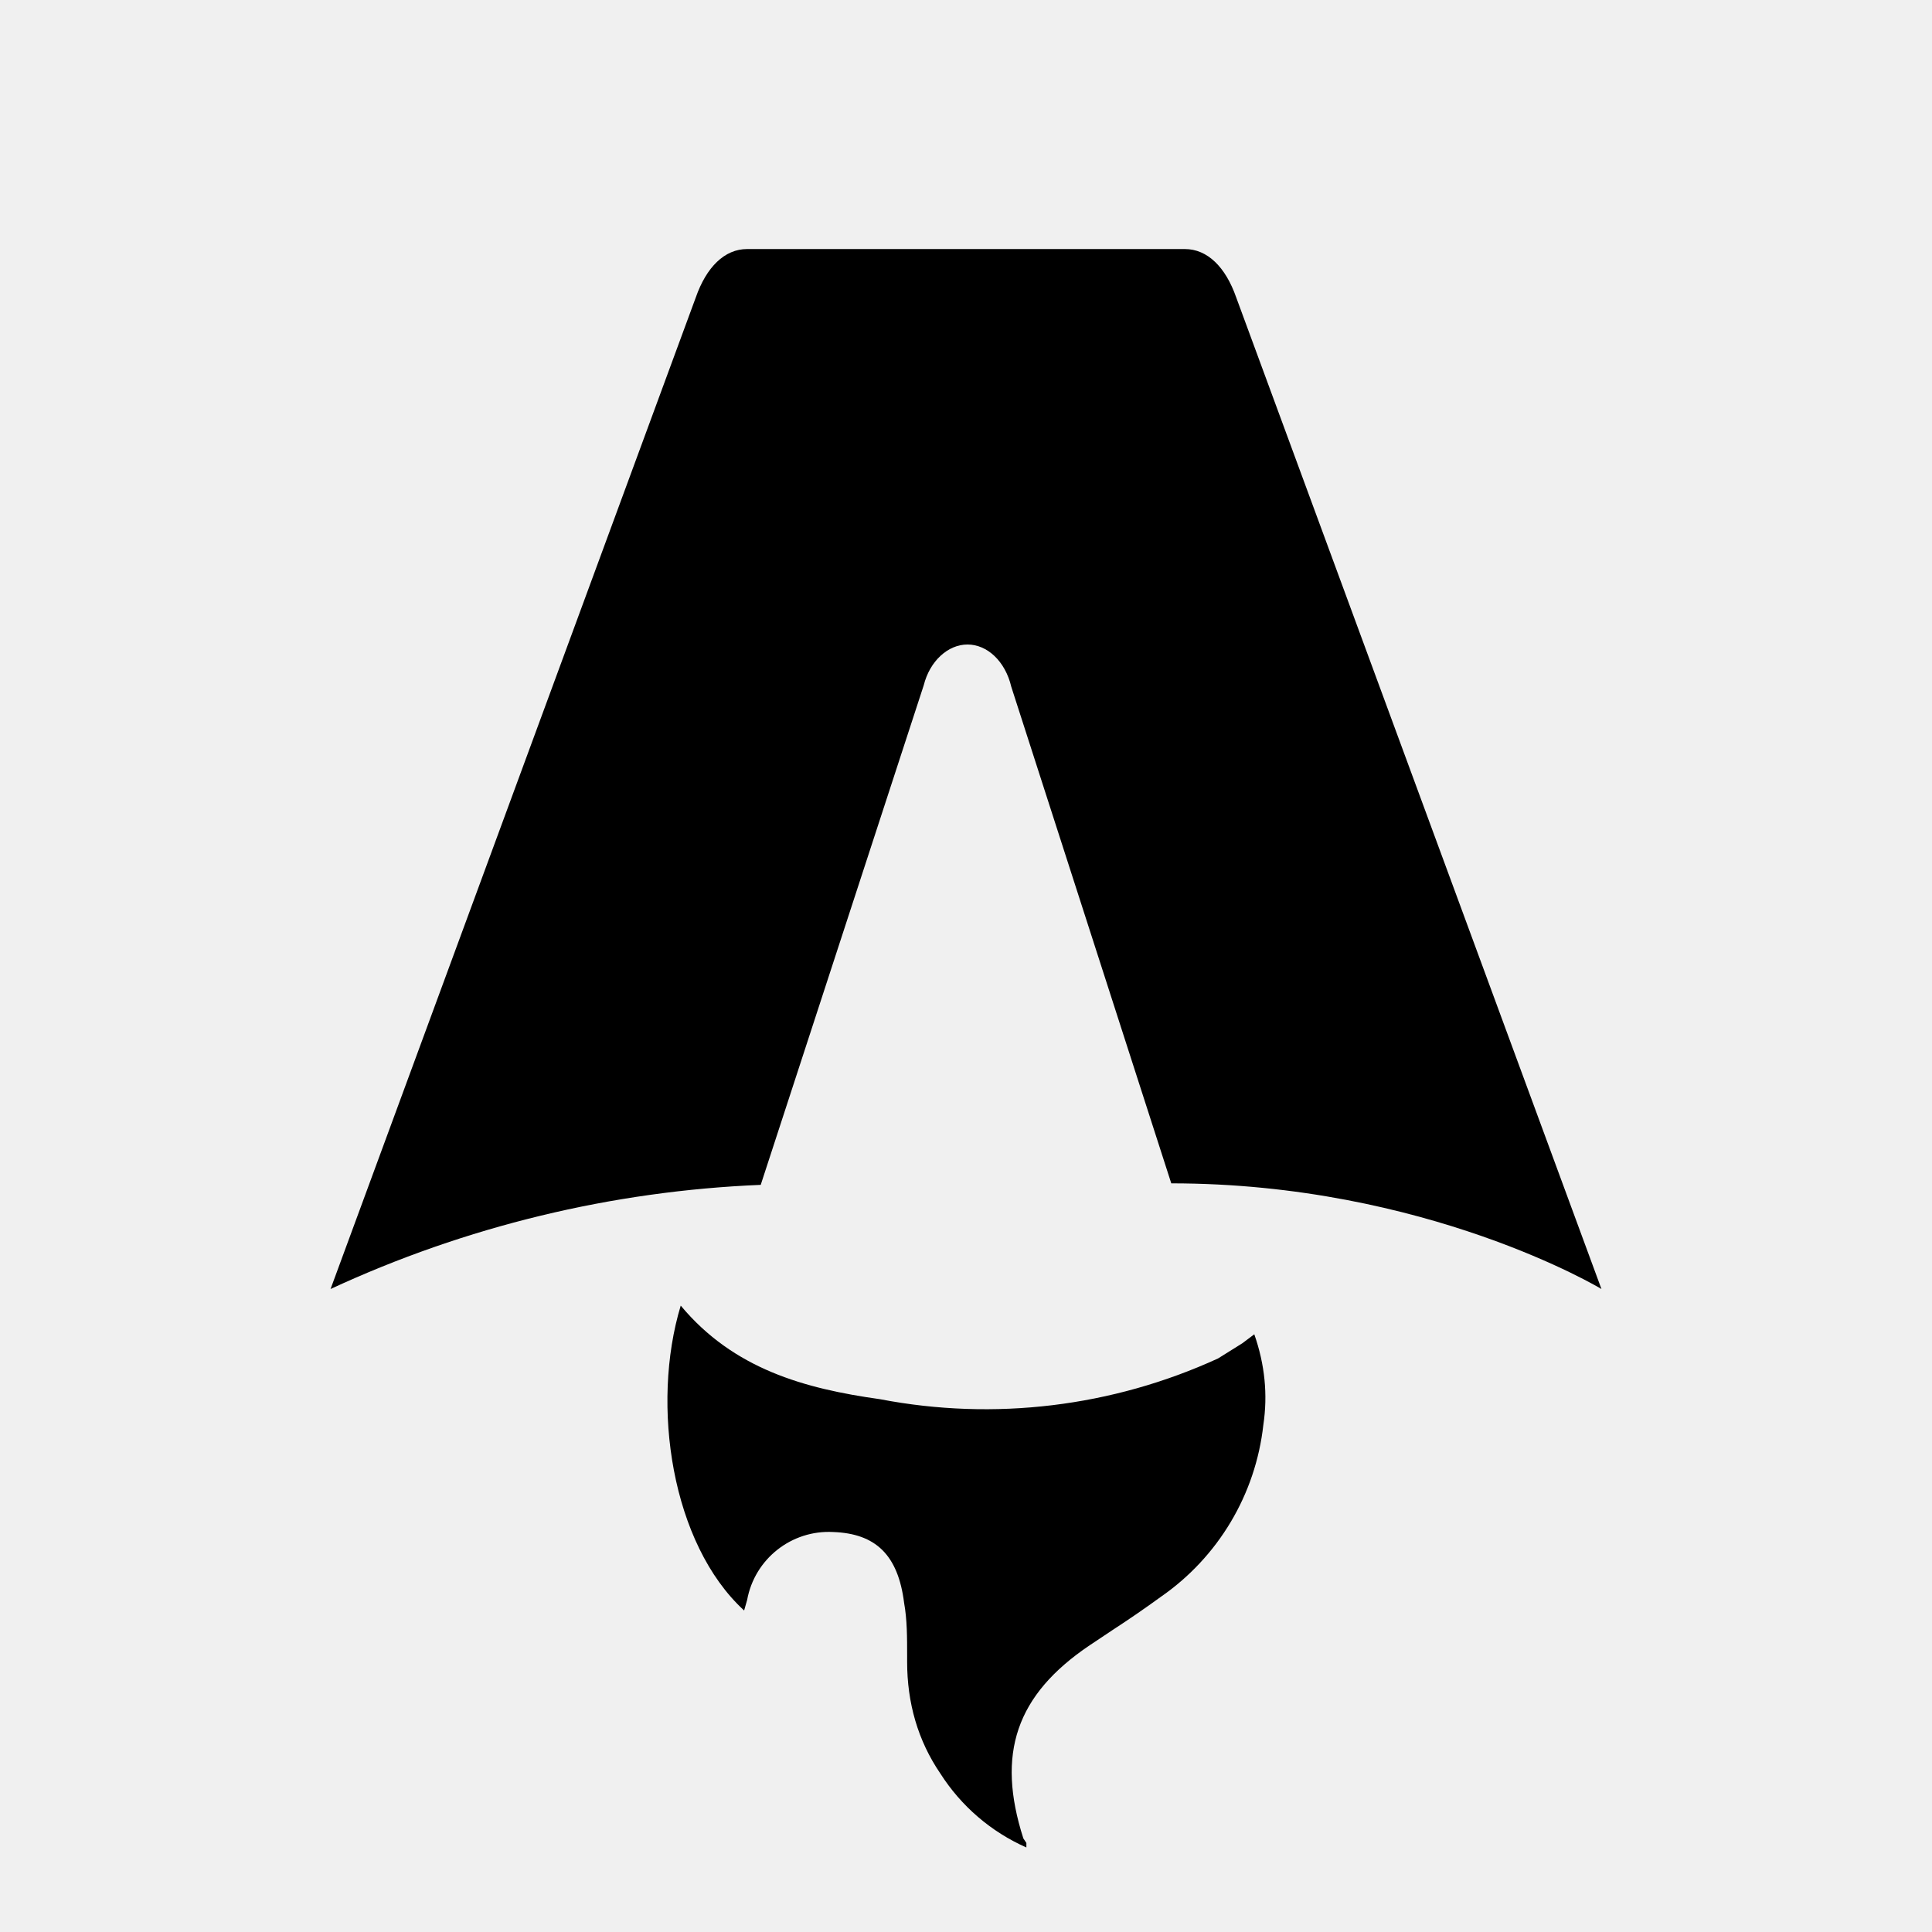
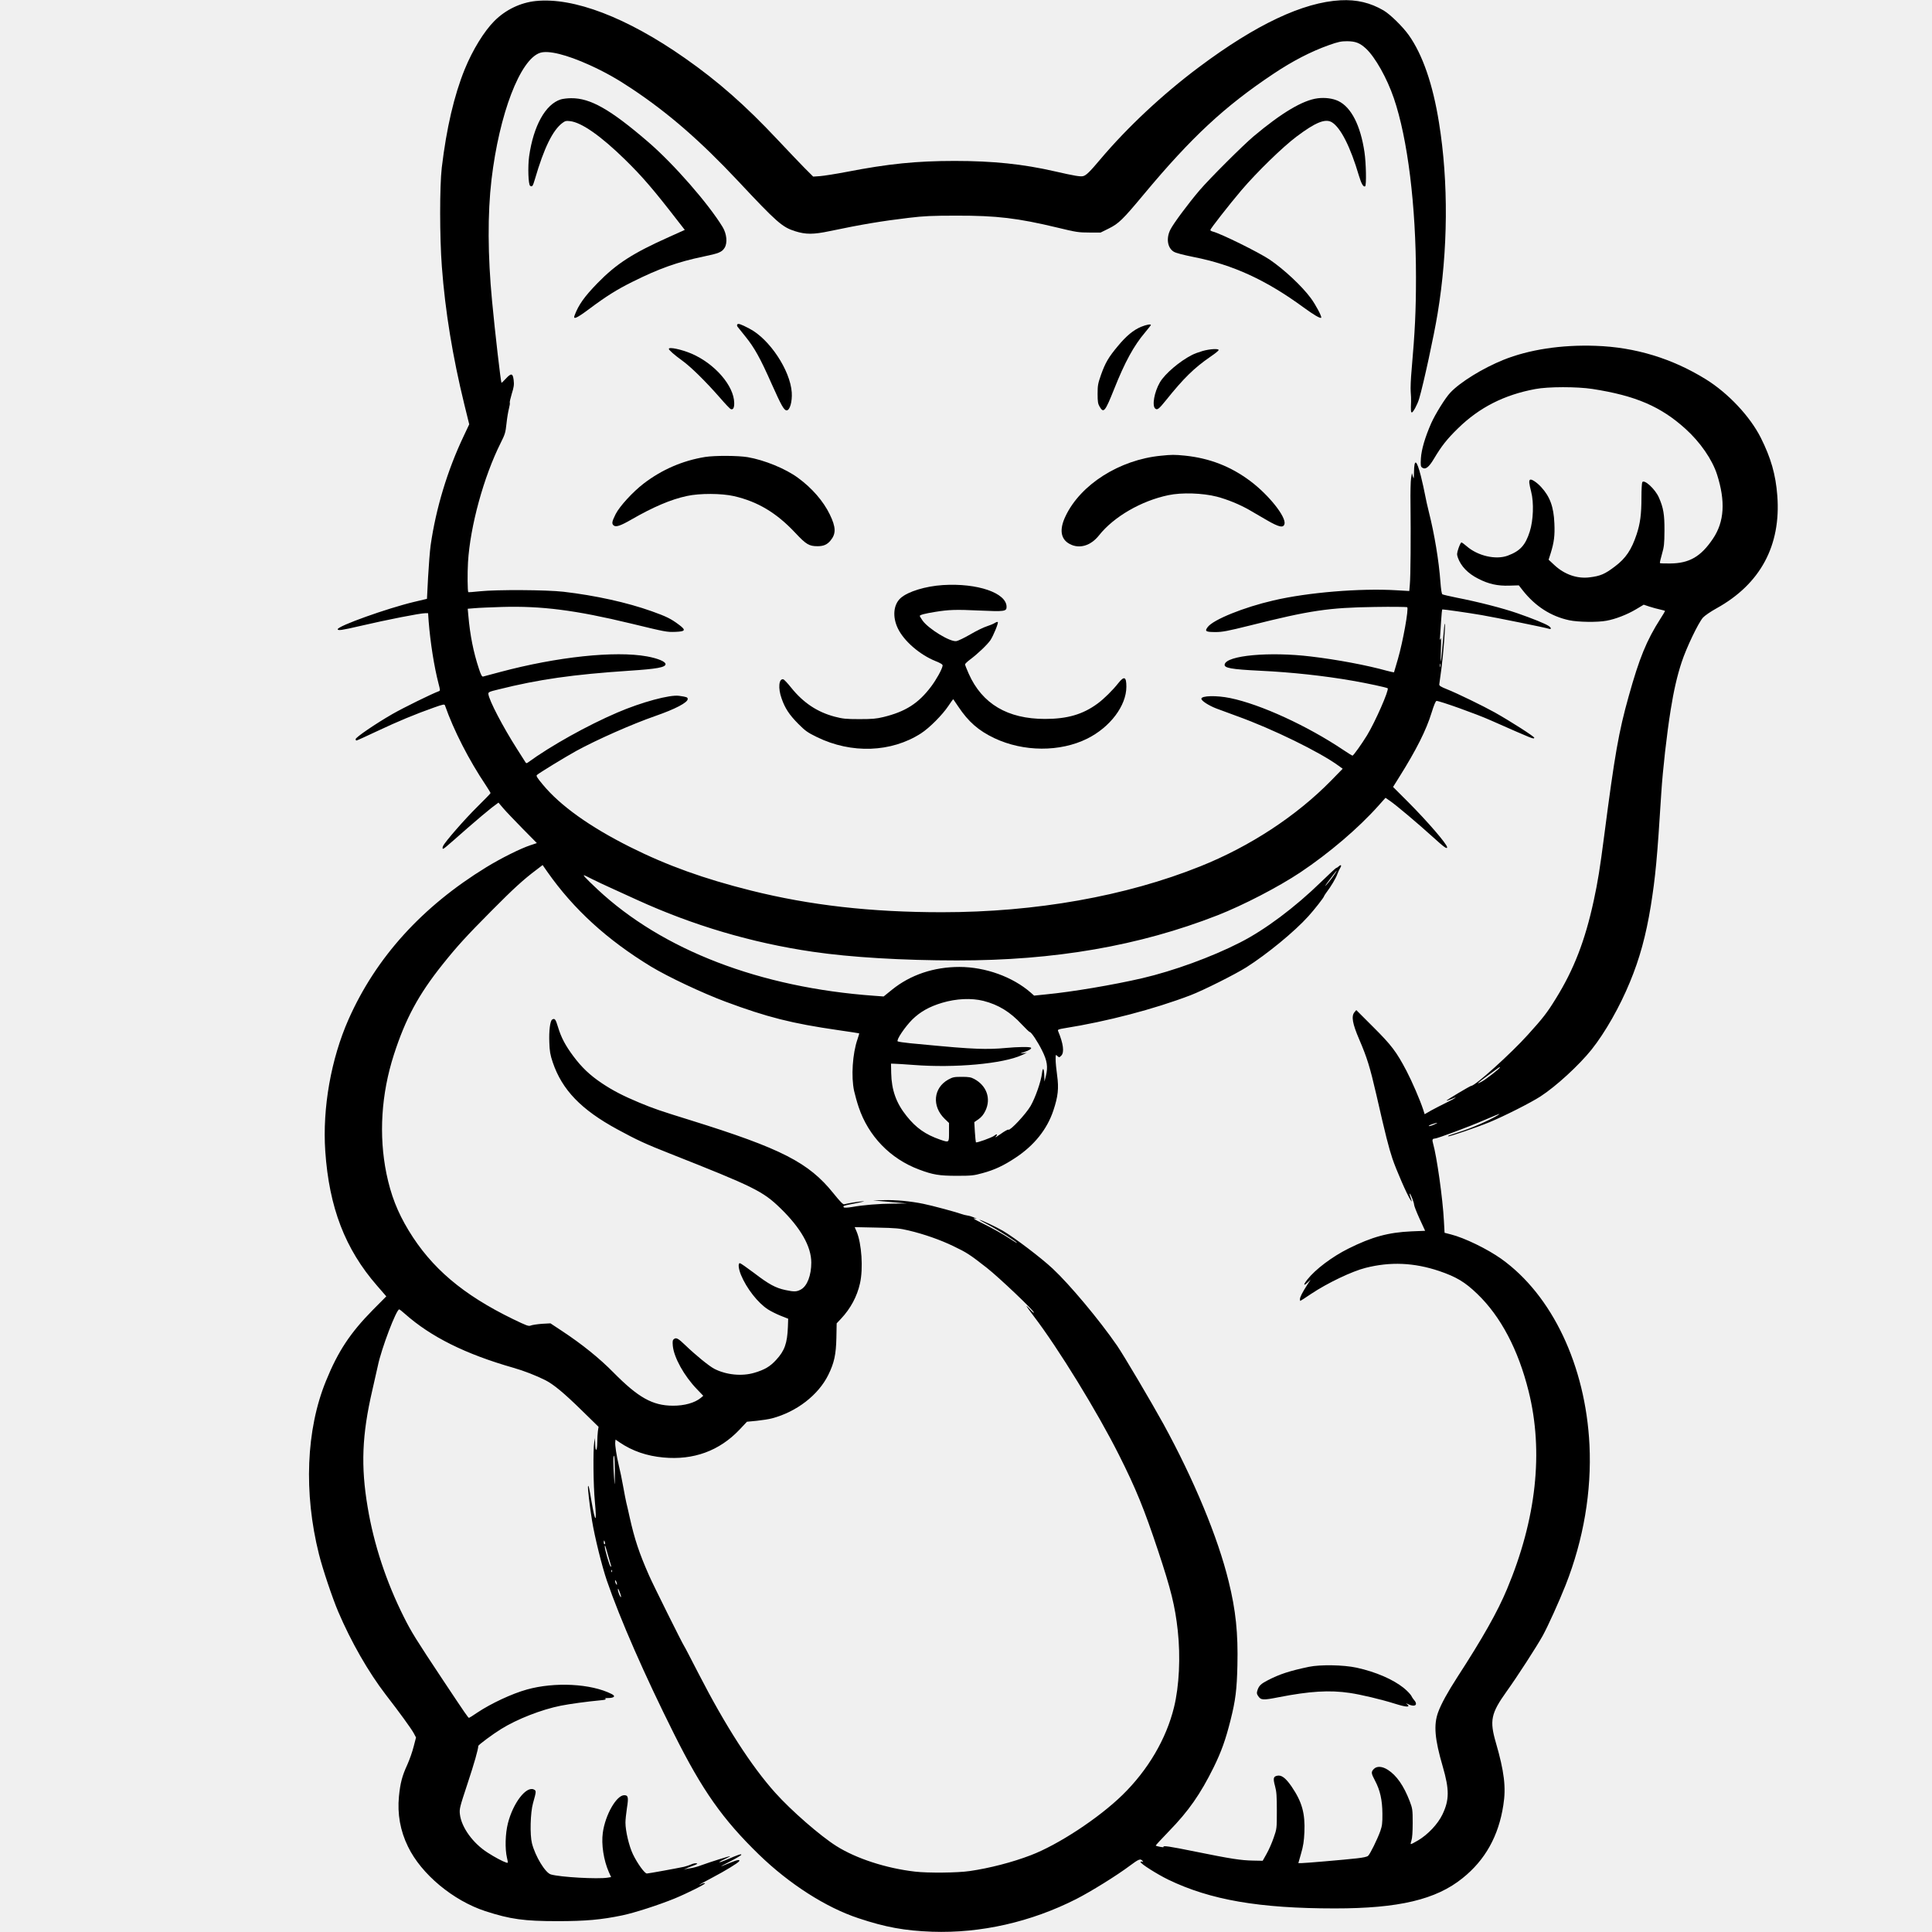
- <svg xmlns="http://www.w3.org/2000/svg" fill="none" viewBox="0 0 128 128">
-   <path d="M50.4 78.5a75.1 75.1 0 0 0-28.5 6.9l24.2-65.7c.7-2 1.9-3.2 3.4-3.2h29c1.5 0 2.7 1.2 3.4 3.2l24.2 65.7s-11.6-7-28.5-7L67 45.5c-.4-1.7-1.6-2.8-2.9-2.8-1.3 0-2.5 1.1-2.9 2.7L50.4 78.5Zm-1.1 28.2Zm-4.2-20.2c-2 6.6-.6 15.8 4.2 20.2a17.5 17.5 0 0 1 .2-.7 5.5 5.5 0 0 1 5.7-4.5c2.8.1 4.3 1.5 4.7 4.7.2 1.1.2 2.3.2 3.5v.4c0 2.7.7 5.2 2.2 7.4a13 13 0 0 0 5.7 4.9v-.3l-.2-.3c-1.8-5.6-.5-9.5 4.4-12.8l1.5-1a73 73 0 0 0 3.2-2.2 16 16 0 0 0 6.8-11.4c.3-2 .1-4-.6-6l-.8.6-1.6 1a37 37 0 0 1-22.4 2.7c-5-.7-9.7-2-13.2-6.2Z" />
-   <style>
-         path { fill: #000; }
-         @media (prefers-color-scheme: dark) {
-             path { fill: #FFF; }
-         }
-     </style>
+ <svg xmlns="http://www.w3.org/2000/svg" version="1.0" width="2048pt" height="2048pt" viewBox="0 0 2048 2048" preserveAspectRatio="xMidYMid meet">
+   <g transform="translate(0,2048) scale(0.1,-0.1)" fill="#000000" stroke="none">
+     <path d="M5678 20469 c-161 -17 -318 -92 -437 -211 -109 -109 -231 -307 -315 -513 -112 -276 -193 -623 -243 -1042 -23 -199 -23 -736 1 -1051 35 -470 114 -952 238 -1459 l52 -211 -58 -123 c-174 -366 -295 -769 -351 -1159 -8 -58 -20 -209 -27 -336 l-12 -232 -135 -32 c-289 -69 -811 -256 -811 -290 0 -17 43 -11 236 34 288 67 638 136 693 136 l29 0 6 -87 c18 -226 58 -480 105 -661 18 -68 18 -74 3 -79 -76 -28 -375 -175 -492 -242 -179 -103 -390 -247 -390 -266 0 -8 4 -15 8 -15 5 0 105 45 223 101 221 104 402 179 597 248 101 36 114 38 119 23 92 -263 254 -580 435 -849 26 -40 48 -76 48 -80 0 -4 -62 -68 -138 -143 -133 -131 -343 -371 -365 -418 -6 -12 -7 -25 -4 -28 7 -7 13 -2 266 221 100 87 214 183 253 213 l72 54 50 -59 c27 -32 119 -128 203 -214 l154 -156 -66 -22 c-105 -34 -317 -140 -470 -234 -680 -417 -1169 -956 -1460 -1612 -186 -420 -278 -941 -247 -1398 41 -597 210 -1037 549 -1426 l98 -113 -143 -144 c-239 -243 -369 -438 -497 -754 -210 -514 -237 -1185 -74 -1835 38 -154 144 -468 204 -609 137 -321 319 -639 504 -880 145 -187 271 -361 296 -407 l25 -47 -25 -96 c-13 -53 -44 -141 -68 -194 -55 -119 -74 -195 -88 -335 -18 -186 14 -365 96 -532 141 -292 478 -572 820 -684 265 -86 412 -106 765 -106 299 0 463 15 685 61 130 27 387 110 556 179 138 57 337 157 322 162 -7 2 -21 0 -32 -6 -11 -6 -23 -11 -28 -11 -4 0 57 34 137 76 137 72 273 155 285 174 13 21 -17 16 -96 -16 -125 -52 -125 -50 0 14 63 32 116 63 119 70 4 14 -32 2 -156 -52 -91 -39 -105 -33 -17 8 30 14 55 27 55 29 0 6 -209 -60 -305 -95 -38 -15 -88 -28 -110 -31 -22 -3 -49 -8 -60 -11 l-20 -7 20 10 c11 6 47 21 80 33 46 17 55 23 37 26 -13 2 -38 -3 -56 -12 -17 -8 -52 -19 -76 -25 -80 -17 -376 -71 -393 -71 -24 0 -102 109 -148 205 -41 86 -79 246 -79 335 0 28 7 98 16 156 18 112 13 134 -29 134 -82 0 -201 -208 -227 -398 -17 -123 9 -292 64 -417 l24 -53 -37 -6 c-104 -17 -501 5 -601 34 -59 16 -166 192 -201 330 -23 90 -17 326 11 425 36 127 36 133 8 146 -81 37 -220 -145 -274 -359 -28 -110 -32 -270 -10 -365 13 -57 13 -57 -8 -51 -37 12 -119 55 -198 106 -156 100 -277 268 -293 407 -6 57 -2 73 80 321 72 217 114 365 115 402 0 11 152 124 241 179 170 106 429 207 634 248 97 19 279 44 419 57 46 4 64 9 55 15 -10 6 -3 9 23 9 70 0 88 20 41 43 -217 110 -603 130 -899 47 -158 -44 -380 -148 -524 -244 -45 -31 -85 -56 -88 -56 -9 0 -31 32 -276 400 -288 434 -335 509 -415 669 -187 373 -318 769 -384 1166 -73 433 -60 764 49 1235 25 107 52 227 60 265 37 179 195 595 226 595 4 0 31 -21 60 -47 275 -244 642 -427 1150 -572 110 -31 242 -83 338 -131 88 -45 195 -133 386 -320 l179 -175 -7 -45 c-3 -25 -7 -80 -7 -122 -1 -93 -20 -106 -22 -15 l-2 62 -8 -45 c-13 -78 -10 -458 7 -629 22 -231 5 -231 -35 -1 -26 153 -31 174 -37 168 -7 -8 15 -202 42 -368 28 -173 105 -483 157 -635 140 -408 401 -1004 713 -1627 298 -596 514 -903 900 -1278 321 -311 709 -560 1054 -674 288 -96 489 -132 780 -143 515 -18 1047 102 1528 346 155 79 431 250 568 353 95 71 113 78 134 53 11 -13 10 -14 -4 -9 -9 3 -16 1 -16 -4 0 -18 177 -130 294 -187 445 -215 964 -305 1766 -305 677 0 1072 93 1354 321 240 192 382 447 432 774 30 188 10 355 -80 665 -67 232 -51 308 114 539 113 157 319 476 383 591 56 102 173 360 243 537 190 481 277 995 253 1488 -42 839 -395 1585 -934 1970 -147 105 -392 224 -536 260 l-66 17 -7 126 c-12 237 -76 686 -115 821 -11 37 -7 51 15 51 28 0 361 124 529 197 93 40 165 70 160 64 -34 -32 -260 -136 -380 -175 -172 -57 -169 -55 -163 -61 7 -7 305 95 434 148 155 63 443 209 543 274 167 108 411 333 543 498 143 180 298 452 406 715 103 248 170 493 221 806 49 307 68 502 111 1194 16 253 59 631 100 886 32 202 69 362 116 504 50 153 176 416 226 473 19 21 80 63 143 98 465 257 686 666 645 1196 -17 222 -67 398 -175 613 -114 226 -344 471 -580 618 -358 222 -751 342 -1170 356 -365 13 -708 -40 -979 -149 -216 -87 -458 -236 -562 -347 -52 -54 -159 -227 -202 -323 -66 -150 -104 -280 -110 -374 -4 -72 -2 -86 12 -97 36 -26 72 1 127 94 81 136 139 209 256 323 225 220 489 354 818 415 136 26 442 26 605 1 458 -71 725 -186 987 -423 157 -142 283 -325 334 -483 91 -284 78 -501 -42 -680 -128 -191 -251 -263 -456 -264 -56 -1 -104 1 -107 4 -3 3 7 45 21 94 23 80 26 108 27 250 1 171 -11 242 -59 351 -39 89 -155 196 -176 163 -5 -8 -9 -80 -9 -161 0 -180 -13 -277 -51 -392 -54 -163 -115 -254 -228 -339 -107 -82 -155 -103 -270 -117 -132 -17 -267 30 -374 130 l-61 57 22 69 c36 117 45 187 39 317 -7 174 -47 283 -140 384 -45 49 -102 87 -117 78 -15 -9 -12 -36 11 -128 30 -114 23 -304 -15 -422 -46 -145 -102 -206 -233 -255 -127 -47 -319 -3 -437 101 -24 21 -49 39 -54 39 -6 0 -19 -27 -31 -61 -18 -55 -19 -65 -7 -100 32 -91 107 -169 217 -224 109 -56 204 -77 327 -73 l102 3 43 -55 c133 -168 299 -274 492 -315 95 -20 300 -23 394 -5 96 17 221 66 313 121 l82 49 60 -20 c34 -11 85 -25 114 -31 28 -6 52 -13 52 -16 0 -3 -22 -40 -49 -82 -147 -230 -223 -416 -336 -821 -106 -378 -148 -617 -260 -1480 -46 -354 -67 -484 -111 -688 -91 -421 -210 -730 -403 -1040 -89 -145 -137 -207 -295 -381 -179 -199 -558 -541 -599 -541 -12 0 -268 -153 -263 -157 2 -2 24 5 50 16 81 35 50 12 -51 -37 -54 -26 -128 -65 -165 -85 l-66 -38 -17 53 c-34 102 -117 294 -175 405 -107 204 -160 274 -354 467 l-179 179 -20 -24 c-34 -42 -20 -121 50 -284 85 -198 115 -295 183 -590 100 -438 130 -555 170 -676 38 -115 160 -395 193 -440 15 -23 16 -22 2 20 -9 24 -14 46 -11 48 6 6 46 -95 46 -117 0 -12 26 -79 58 -149 l59 -128 -146 -6 c-244 -11 -417 -58 -666 -182 -173 -86 -351 -220 -436 -328 -45 -57 -44 -75 3 -31 l31 29 -39 -60 c-52 -81 -74 -126 -74 -147 0 -10 2 -18 4 -18 2 0 55 34 117 76 171 114 431 238 574 274 264 67 514 56 780 -33 182 -62 273 -116 404 -242 249 -239 435 -591 545 -1033 160 -641 82 -1355 -229 -2097 -100 -240 -259 -521 -527 -934 -103 -160 -170 -281 -203 -371 -49 -134 -37 -283 49 -577 71 -245 70 -354 -4 -508 -48 -100 -153 -212 -258 -274 -40 -24 -75 -42 -77 -39 -3 3 1 20 7 39 8 22 13 88 13 184 0 144 -2 153 -32 233 -63 163 -138 271 -231 331 -61 39 -118 42 -150 8 -29 -31 -28 -44 14 -123 54 -102 77 -206 78 -349 1 -101 -3 -130 -22 -185 -32 -88 -108 -244 -130 -263 -11 -10 -54 -19 -117 -26 -142 -16 -553 -51 -591 -51 l-31 0 29 102 c23 79 31 132 35 224 9 202 -25 323 -135 485 -64 93 -109 127 -156 115 -38 -9 -42 -29 -20 -110 16 -58 19 -105 19 -261 0 -189 0 -190 -34 -287 -18 -53 -52 -130 -75 -170 l-41 -73 -102 2 c-127 2 -237 19 -606 94 -285 58 -354 68 -343 50 5 -8 -72 7 -83 15 -2 2 61 70 140 152 208 213 334 394 474 677 82 167 127 293 179 500 53 210 67 324 73 580 8 341 -17 586 -93 892 -114 467 -367 1076 -691 1668 -130 236 -421 728 -491 830 -190 275 -502 648 -683 817 -122 114 -402 327 -528 401 -70 41 -232 117 -249 117 -4 0 39 -25 95 -54 101 -53 303 -181 303 -191 0 -3 -26 12 -57 33 -84 56 -214 129 -328 184 -55 26 -86 46 -70 43 l30 -5 -34 16 c-19 8 -49 17 -66 19 -18 3 -45 9 -60 15 -54 20 -312 90 -407 109 -136 28 -294 43 -423 39 l-110 -3 180 -16 180 -16 -146 -2 c-155 -1 -316 -14 -439 -36 -43 -7 -79 -9 -84 -4 -15 14 -4 19 80 35 44 8 95 19 114 24 30 8 28 8 -15 4 -51 -5 -147 -22 -177 -30 -11 -3 -44 30 -113 116 -262 327 -552 475 -1515 775 -326 101 -387 122 -544 187 -170 71 -277 126 -397 206 -125 84 -212 166 -302 287 -84 113 -128 196 -162 308 -25 84 -35 96 -62 79 -22 -14 -35 -122 -30 -242 3 -95 10 -132 36 -210 99 -293 301 -503 686 -712 210 -114 294 -153 560 -258 888 -351 982 -397 1169 -579 215 -209 326 -405 326 -575 0 -135 -43 -247 -108 -284 -46 -26 -72 -27 -166 -7 -104 22 -176 61 -330 179 -77 58 -146 106 -153 106 -21 0 -15 -58 11 -123 59 -144 181 -300 288 -368 28 -18 87 -48 132 -66 l81 -32 -3 -88 c-7 -174 -35 -252 -125 -349 -63 -69 -120 -103 -227 -135 -134 -41 -303 -24 -430 42 -56 30 -197 145 -305 249 -75 72 -96 84 -120 66 -15 -11 -17 -23 -13 -72 12 -124 119 -318 255 -459 l68 -71 -26 -22 c-64 -53 -175 -84 -297 -83 -215 1 -366 86 -628 351 -148 151 -333 300 -545 440 l-124 82 -91 -5 c-50 -4 -103 -12 -117 -18 -23 -10 -42 -3 -189 68 -532 259 -865 542 -1106 939 -120 198 -189 377 -236 605 -82 405 -55 842 79 1258 123 382 262 639 516 957 156 195 248 296 518 568 232 234 339 332 475 434 l68 52 51 -73 c277 -395 633 -720 1098 -1003 182 -110 543 -280 789 -372 443 -165 704 -231 1196 -302 120 -17 220 -33 222 -34 1 -2 -7 -29 -18 -62 -53 -152 -69 -397 -36 -549 10 -44 31 -120 48 -170 103 -308 335 -548 639 -662 148 -56 215 -67 404 -67 154 0 179 3 269 28 127 34 225 80 350 163 199 131 335 301 402 501 50 150 59 235 40 372 -9 63 -16 139 -16 169 0 53 0 54 19 37 18 -17 20 -17 41 4 34 34 22 128 -34 261 -6 14 4 19 66 29 453 72 950 202 1338 350 131 50 473 221 593 297 217 138 507 375 655 539 63 69 167 202 167 213 0 3 12 22 26 41 49 64 100 151 115 193 8 23 22 52 30 65 19 29 10 41 -14 19 -10 -10 -22 -17 -27 -17 -4 0 -76 -66 -159 -147 -279 -272 -597 -510 -861 -644 -301 -154 -706 -301 -1035 -378 -305 -71 -750 -146 -1022 -172 l-126 -13 -36 32 c-191 167 -481 272 -756 272 -271 0 -520 -84 -714 -241 l-89 -72 -96 7 c-1216 87 -2250 485 -2939 1130 -57 53 -116 111 -130 127 -25 31 -24 30 69 -17 52 -26 141 -68 199 -94 58 -26 186 -84 285 -130 592 -270 1216 -455 1860 -549 401 -59 953 -92 1530 -92 1035 -1 1930 154 2760 478 271 106 646 300 880 456 302 202 613 466 827 706 l75 84 46 -32 c64 -43 296 -239 454 -382 122 -111 153 -133 153 -110 0 32 -207 272 -407 473 l-166 166 65 104 c181 288 287 499 343 682 26 84 44 126 53 126 35 0 422 -138 572 -205 469 -207 455 -201 464 -186 6 10 -247 172 -419 269 -120 67 -399 203 -505 245 -68 27 -85 38 -83 53 1 11 12 87 23 169 20 152 44 464 36 472 -4 5 -7 -22 -27 -257 -6 -74 -13 -137 -15 -140 -3 -2 -3 56 0 130 4 92 3 127 -4 110 -8 -21 -9 -19 -5 15 2 22 7 97 11 168 4 70 10 127 13 127 26 0 276 -36 416 -60 155 -27 674 -132 717 -146 26 -8 22 13 -6 31 -38 25 -172 79 -333 135 -153 53 -409 119 -644 165 -75 15 -142 31 -149 35 -8 5 -15 53 -21 131 -16 224 -64 511 -123 744 -14 55 -32 136 -40 180 -8 44 -28 133 -44 198 -45 176 -71 191 -73 42 -1 -73 -2 -77 -12 -45 l-10 35 -9 -55 c-5 -30 -8 -154 -6 -275 4 -333 1 -769 -7 -849 l-6 -71 -137 8 c-383 23 -941 -23 -1303 -108 -316 -73 -636 -203 -696 -281 -35 -46 -24 -54 85 -54 69 0 127 11 360 69 640 161 837 190 1327 197 182 3 336 1 342 -3 18 -13 -45 -364 -98 -547 -22 -77 -41 -141 -42 -143 -2 -1 -35 6 -73 16 -216 60 -530 119 -809 152 -440 53 -894 11 -913 -84 -8 -38 70 -52 373 -67 339 -16 684 -54 982 -106 153 -26 364 -72 373 -80 17 -17 -132 -356 -219 -499 -58 -94 -144 -215 -154 -215 -4 0 -48 27 -97 60 -383 257 -878 484 -1199 550 -146 30 -306 26 -306 -7 0 -22 78 -72 158 -103 45 -17 145 -54 222 -82 373 -134 878 -381 1074 -525 l44 -32 -124 -127 c-366 -373 -857 -696 -1384 -907 -789 -317 -1746 -487 -2740 -487 -753 0 -1397 73 -2025 230 -496 124 -886 264 -1280 461 -427 214 -741 438 -926 662 -61 73 -73 93 -62 102 22 21 298 189 415 254 219 120 597 287 842 372 210 73 341 142 341 179 0 19 -12 23 -92 34 -97 14 -397 -67 -653 -177 -320 -137 -709 -354 -952 -532 -10 -7 -17 -6 -23 5 -5 8 -45 71 -89 140 -150 235 -297 516 -304 583 -2 20 8 25 108 49 428 107 789 158 1385 198 294 19 385 36 385 70 0 27 -82 61 -197 82 -339 61 -952 -4 -1558 -166 -91 -24 -172 -46 -180 -48 -11 -2 -23 20 -43 82 -59 178 -94 356 -112 561 l-7 76 73 6 c41 4 171 9 289 13 422 12 778 -33 1370 -176 368 -89 377 -91 469 -88 108 4 115 18 39 75 -85 64 -134 88 -288 143 -264 94 -595 167 -935 207 -184 21 -706 24 -889 5 -65 -7 -120 -11 -122 -9 -8 8 -10 200 -3 317 23 382 166 905 347 1266 45 89 51 109 61 204 6 58 18 129 26 159 8 30 12 58 9 62 -3 5 7 47 21 95 22 70 26 96 20 145 -9 74 -26 77 -85 13 -23 -25 -43 -44 -44 -42 -8 10 -69 538 -100 868 -46 482 -48 925 -6 1285 82 696 303 1275 515 1345 88 29 281 -19 526 -130 160 -73 289 -145 449 -252 387 -258 724 -551 1124 -977 411 -439 468 -489 605 -532 114 -36 195 -35 366 1 338 71 553 107 840 141 159 19 242 23 505 23 426 1 649 -26 1070 -127 197 -48 225 -52 336 -52 l121 0 85 42 c107 53 148 93 373 363 505 606 856 932 1373 1277 205 137 397 236 587 304 101 36 132 42 195 42 91 -1 135 -18 202 -80 97 -92 220 -310 293 -523 147 -429 235 -1140 235 -1900 0 -360 -11 -575 -46 -977 -9 -95 -13 -201 -10 -235 3 -35 5 -81 4 -103 -4 -96 -2 -115 7 -117 13 -4 61 85 79 147 45 152 157 667 195 900 111 670 117 1394 15 2024 -65 408 -174 722 -320 928 -63 89 -196 220 -267 262 -140 82 -285 117 -457 108 -397 -21 -896 -256 -1501 -709 -384 -287 -760 -639 -1046 -978 -112 -133 -148 -168 -181 -177 -31 -7 -88 2 -302 51 -336 77 -655 110 -1060 110 -403 0 -702 -30 -1145 -116 -115 -22 -243 -42 -282 -45 l-73 -5 -93 93 c-51 52 -180 187 -286 300 -339 361 -628 616 -981 863 -615 431 -1180 647 -1582 605z m9589 -7056 c-3 -10 -5 -4 -5 12 0 17 2 24 5 18 2 -7 2 -21 0 -30z m-1103 -2175 c-22 -38 -68 -98 -104 -138 -24 -26 -10 -3 32 52 67 90 91 118 72 86z m-3738 -1368 c159 -41 283 -117 406 -250 41 -44 79 -80 84 -80 16 0 84 -102 131 -197 54 -108 63 -172 40 -268 l-15 -60 -2 55 c-2 85 -15 106 -24 36 -10 -89 -71 -263 -122 -351 -51 -86 -215 -262 -234 -250 -6 4 -43 -17 -83 -46 -40 -28 -63 -42 -53 -30 26 29 15 36 -16 11 -27 -20 -184 -77 -193 -69 -2 3 -7 52 -11 110 l-6 104 45 31 c31 22 53 49 72 88 63 129 15 268 -119 339 -33 18 -57 22 -131 22 -81 0 -95 -3 -143 -29 -158 -88 -176 -282 -38 -416 l46 -44 0 -98 c0 -113 2 -111 -93 -79 -156 54 -256 124 -357 251 -110 137 -159 274 -163 455 l-2 100 35 -1 c19 0 112 -6 206 -13 437 -34 949 13 1147 105 l52 24 -40 -5 c-39 -4 -38 -4 12 13 51 16 82 37 72 46 -11 11 -142 9 -269 -3 -90 -9 -190 -12 -300 -8 -147 6 -249 14 -710 58 -69 7 -129 16 -134 20 -17 15 76 152 154 231 85 83 180 137 317 178 151 45 311 52 439 20z m5474 -705 c0 -11 -146 -125 -192 -150 -70 -37 -55 -22 77 74 115 84 115 84 115 76z m-698 -606 c-24 -11 -49 -18 -55 -16 -7 2 8 11 33 20 62 21 74 19 22 -4z m-5568 -1123 c164 -39 337 -100 473 -166 142 -68 171 -87 353 -229 131 -103 500 -454 500 -475 -1 -6 -19 9 -40 33 -62 68 -48 42 38 -71 262 -343 675 -1016 902 -1468 181 -359 270 -579 415 -1015 138 -415 181 -587 210 -852 30 -277 15 -588 -40 -811 -82 -335 -275 -664 -546 -929 -252 -246 -681 -528 -972 -639 -195 -75 -439 -138 -648 -168 -128 -19 -442 -22 -579 -6 -306 35 -625 139 -834 271 -170 107 -479 376 -649 566 -254 284 -526 706 -810 1258 -82 159 -152 295 -157 300 -14 18 -328 648 -370 745 -105 238 -153 383 -205 615 -14 66 -31 137 -36 157 -5 21 -20 97 -33 170 -13 73 -33 171 -45 218 -26 108 -43 222 -39 255 l3 25 45 -31 c133 -90 286 -143 462 -159 319 -30 593 70 806 294 l80 85 104 10 c56 6 129 17 162 26 260 69 490 246 596 460 63 128 82 215 86 393 l3 154 48 51 c99 106 168 233 199 372 36 157 18 424 -36 551 l-20 46 232 -5 c207 -4 245 -8 342 -31z m-3116 -2566 c-1 -149 -2 -151 -8 -60 -11 136 -11 260 0 235 5 -11 8 -90 8 -175z m-105 -740 c3 -11 1 -20 -4 -20 -5 0 -9 9 -9 20 0 11 2 20 4 20 2 0 6 -9 9 -20z m32 -135 c14 -49 28 -99 32 -110 3 -14 2 -17 -5 -10 -13 12 -62 182 -61 210 1 25 3 20 34 -90z m42 -177 c-3 -8 -6 -5 -6 6 -1 11 2 17 5 13 3 -3 4 -12 1 -19z m53 -128 c0 -13 -1 -13 -10 0 -5 8 -10 22 -10 30 0 13 1 13 10 0 5 -8 10 -22 10 -30z m33 -97 c9 -24 13 -43 9 -43 -9 0 -32 58 -32 80 0 18 4 12 23 -37z" />
+     <path d="M13968 19438 c-157 -20 -380 -152 -678 -402 -115 -97 -467 -448 -573 -572 -119 -139 -278 -353 -310 -417 -47 -92 -32 -194 35 -235 22 -14 100 -34 214 -57 415 -82 765 -243 1164 -535 104 -76 175 -118 185 -108 10 9 -57 136 -110 208 -94 127 -282 303 -436 408 -113 76 -519 277 -605 298 -13 3 -24 11 -24 16 0 13 202 271 331 423 164 192 437 458 584 568 202 152 306 193 375 150 93 -59 195 -260 285 -565 25 -85 48 -124 66 -113 15 10 10 248 -7 362 -42 283 -140 476 -277 542 -58 28 -141 39 -219 29z" />
+     <path d="M5944 19426 c-162 -51 -289 -280 -335 -603 -15 -110 -9 -301 11 -313 22 -13 28 -5 51 73 96 329 188 516 290 593 29 22 41 25 81 20 122 -13 326 -156 582 -406 185 -181 302 -317 568 -661 l67 -86 -162 -73 c-390 -174 -563 -286 -763 -491 -139 -143 -201 -230 -243 -342 -19 -49 21 -32 151 65 183 137 296 208 463 291 281 140 477 210 750 267 165 34 197 47 226 93 32 51 23 147 -20 219 -152 250 -520 671 -791 904 -402 346 -613 465 -816 463 -38 0 -88 -6 -110 -13z" />
+     <path d="M7815 17040 c-4 -6 -2 -16 3 -23 5 -7 43 -54 84 -105 95 -117 158 -230 279 -504 103 -230 130 -278 158 -278 34 0 60 92 54 190 -16 235 -236 566 -448 676 -95 50 -121 58 -130 44z" />
+     <path d="M12097 17016 c-82 -34 -157 -96 -245 -202 -100 -119 -135 -179 -180 -305 -33 -94 -37 -114 -37 -204 0 -83 4 -106 21 -135 43 -74 58 -55 154 185 114 287 209 461 329 602 33 40 61 75 61 78 0 12 -49 3 -103 -19z" />
+     <path d="M7090 16782 c0 -13 59 -65 145 -127 92 -67 246 -219 394 -388 56 -65 109 -121 118 -124 24 -9 37 14 36 66 -3 182 -205 415 -452 522 -106 45 -241 74 -241 51z" />
+     <path d="M12747 16759 c-38 -11 -87 -29 -110 -41 -131 -66 -288 -200 -341 -290 -60 -103 -86 -249 -50 -279 22 -18 38 -6 113 87 190 237 300 344 471 462 46 31 86 63 88 70 6 19 -91 14 -171 -9z" />
+     <path d="M12305 15649 c-438 -43 -851 -305 -1010 -641 -68 -142 -52 -244 45 -295 102 -54 222 -19 310 92 157 198 448 366 735 426 142 30 363 23 515 -16 113 -30 241 -82 347 -143 38 -22 120 -69 182 -106 130 -75 176 -85 187 -40 19 74 -165 306 -359 452 -208 157 -434 245 -696 272 -113 11 -138 11 -256 -1z" />
+     <path d="M7475 15636 c-239 -39 -457 -133 -652 -282 -116 -89 -255 -241 -297 -324 -40 -80 -43 -101 -21 -120 24 -20 72 -4 185 61 232 134 422 215 590 251 136 30 367 29 500 -1 252 -58 451 -177 650 -389 115 -123 147 -142 236 -142 63 0 101 16 137 59 61 73 59 142 -7 278 -68 140 -187 278 -336 387 -131 97 -355 189 -535 220 -103 17 -347 18 -450 2z" />
+     <path d="M9995 14278 c-184 -12 -369 -68 -447 -137 -78 -69 -90 -201 -29 -325 65 -133 231 -276 396 -343 62 -25 79 -37 77 -50 -6 -39 -67 -148 -122 -221 -134 -178 -271 -266 -506 -323 -74 -18 -118 -22 -254 -22 -145 0 -177 4 -262 26 -185 49 -332 147 -461 307 -37 47 -75 87 -84 89 -47 10 -57 -94 -18 -202 36 -105 82 -174 176 -269 76 -76 99 -93 200 -142 365 -178 787 -163 1102 40 90 58 227 196 291 292 26 40 50 72 51 70 2 -2 26 -37 53 -78 108 -162 215 -255 383 -335 309 -146 695 -148 984 -5 243 121 415 349 415 551 0 106 -23 116 -85 38 -59 -75 -152 -167 -220 -217 -156 -115 -320 -163 -558 -163 -396 0 -666 160 -808 479 -21 48 -39 92 -39 99 0 7 25 31 55 53 78 58 182 157 214 204 32 49 87 183 78 192 -4 4 -18 -1 -32 -10 -14 -9 -52 -25 -84 -35 -33 -10 -111 -48 -174 -85 -63 -37 -130 -69 -149 -72 -65 -11 -293 128 -358 217 -16 23 -30 46 -30 50 0 11 54 25 165 43 143 23 215 26 468 14 265 -12 287 -9 287 39 0 148 -310 254 -675 231z" />
+     <path d="M13875 2811 c-205 -43 -311 -78 -435 -142 -73 -38 -93 -57 -109 -102 -11 -33 -10 -41 4 -63 31 -47 49 -49 221 -15 328 64 539 77 753 45 116 -17 332 -68 481 -115 122 -38 168 -39 123 -2 -14 10 -10 10 14 -2 46 -22 83 -20 83 4 0 11 -8 27 -17 36 -9 10 -24 31 -32 48 -9 17 -45 55 -81 84 -113 91 -298 171 -500 215 -139 30 -384 34 -505 9z" />
+   </g>
</svg>
